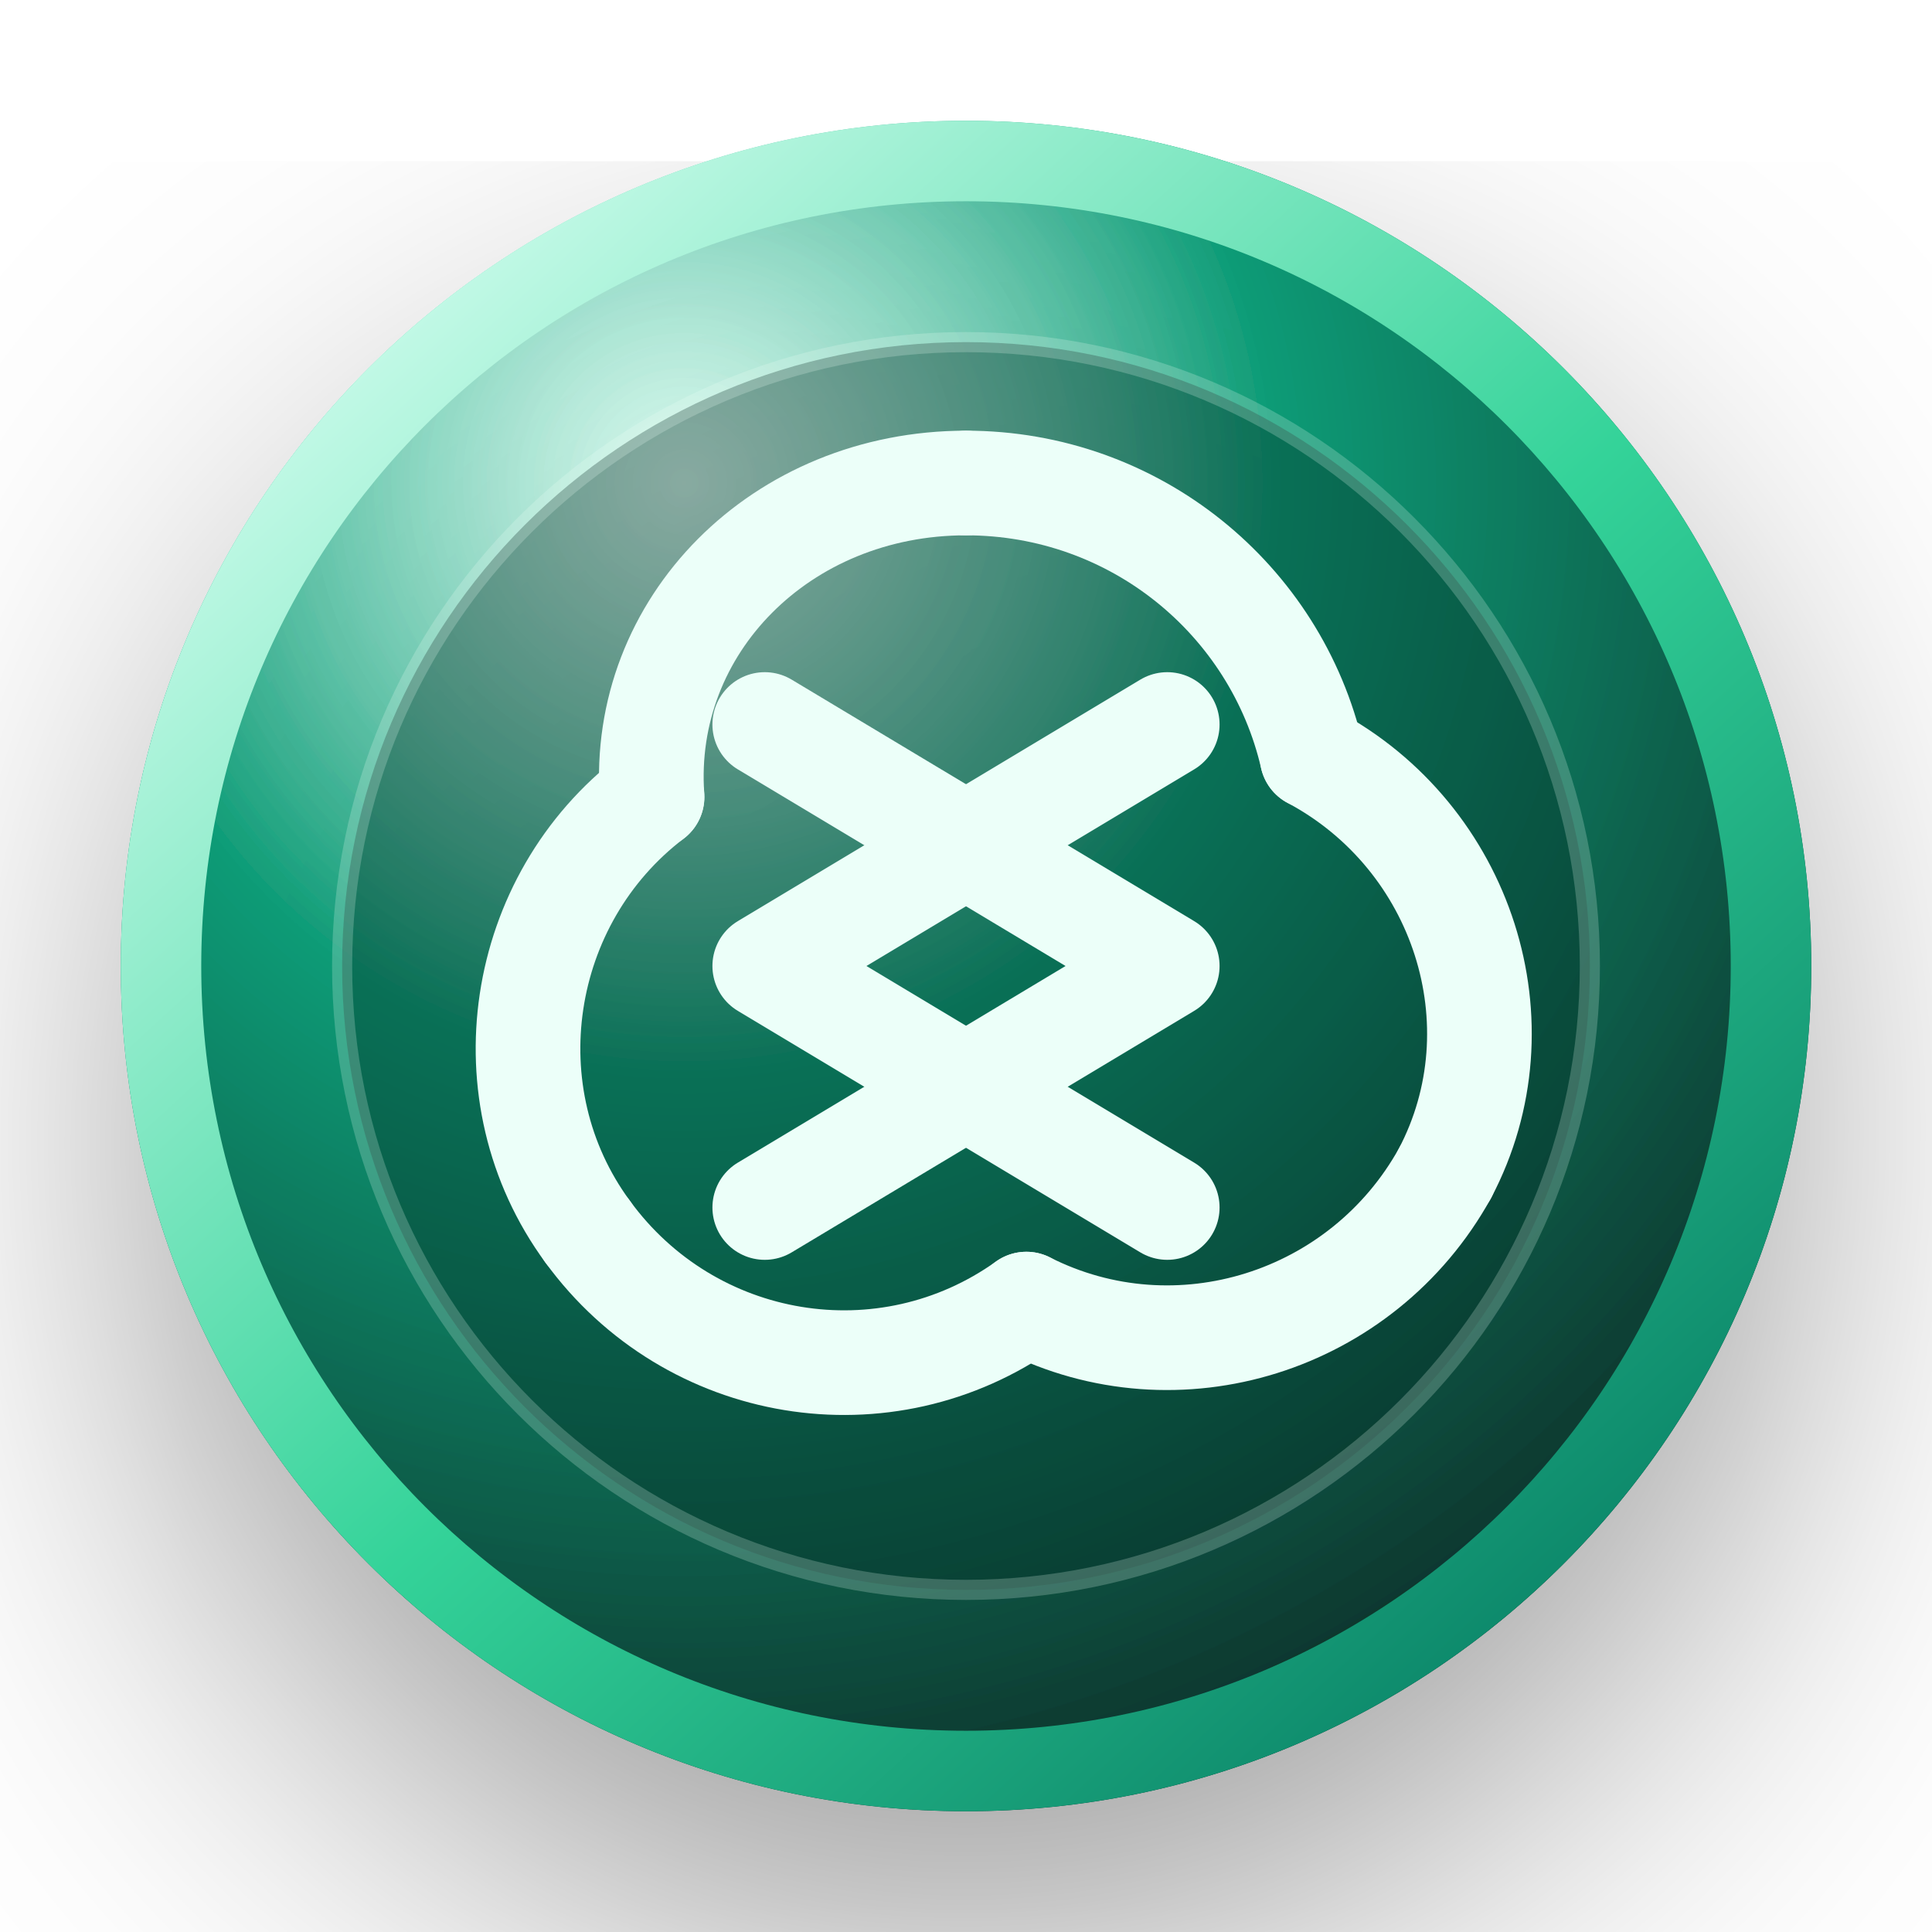
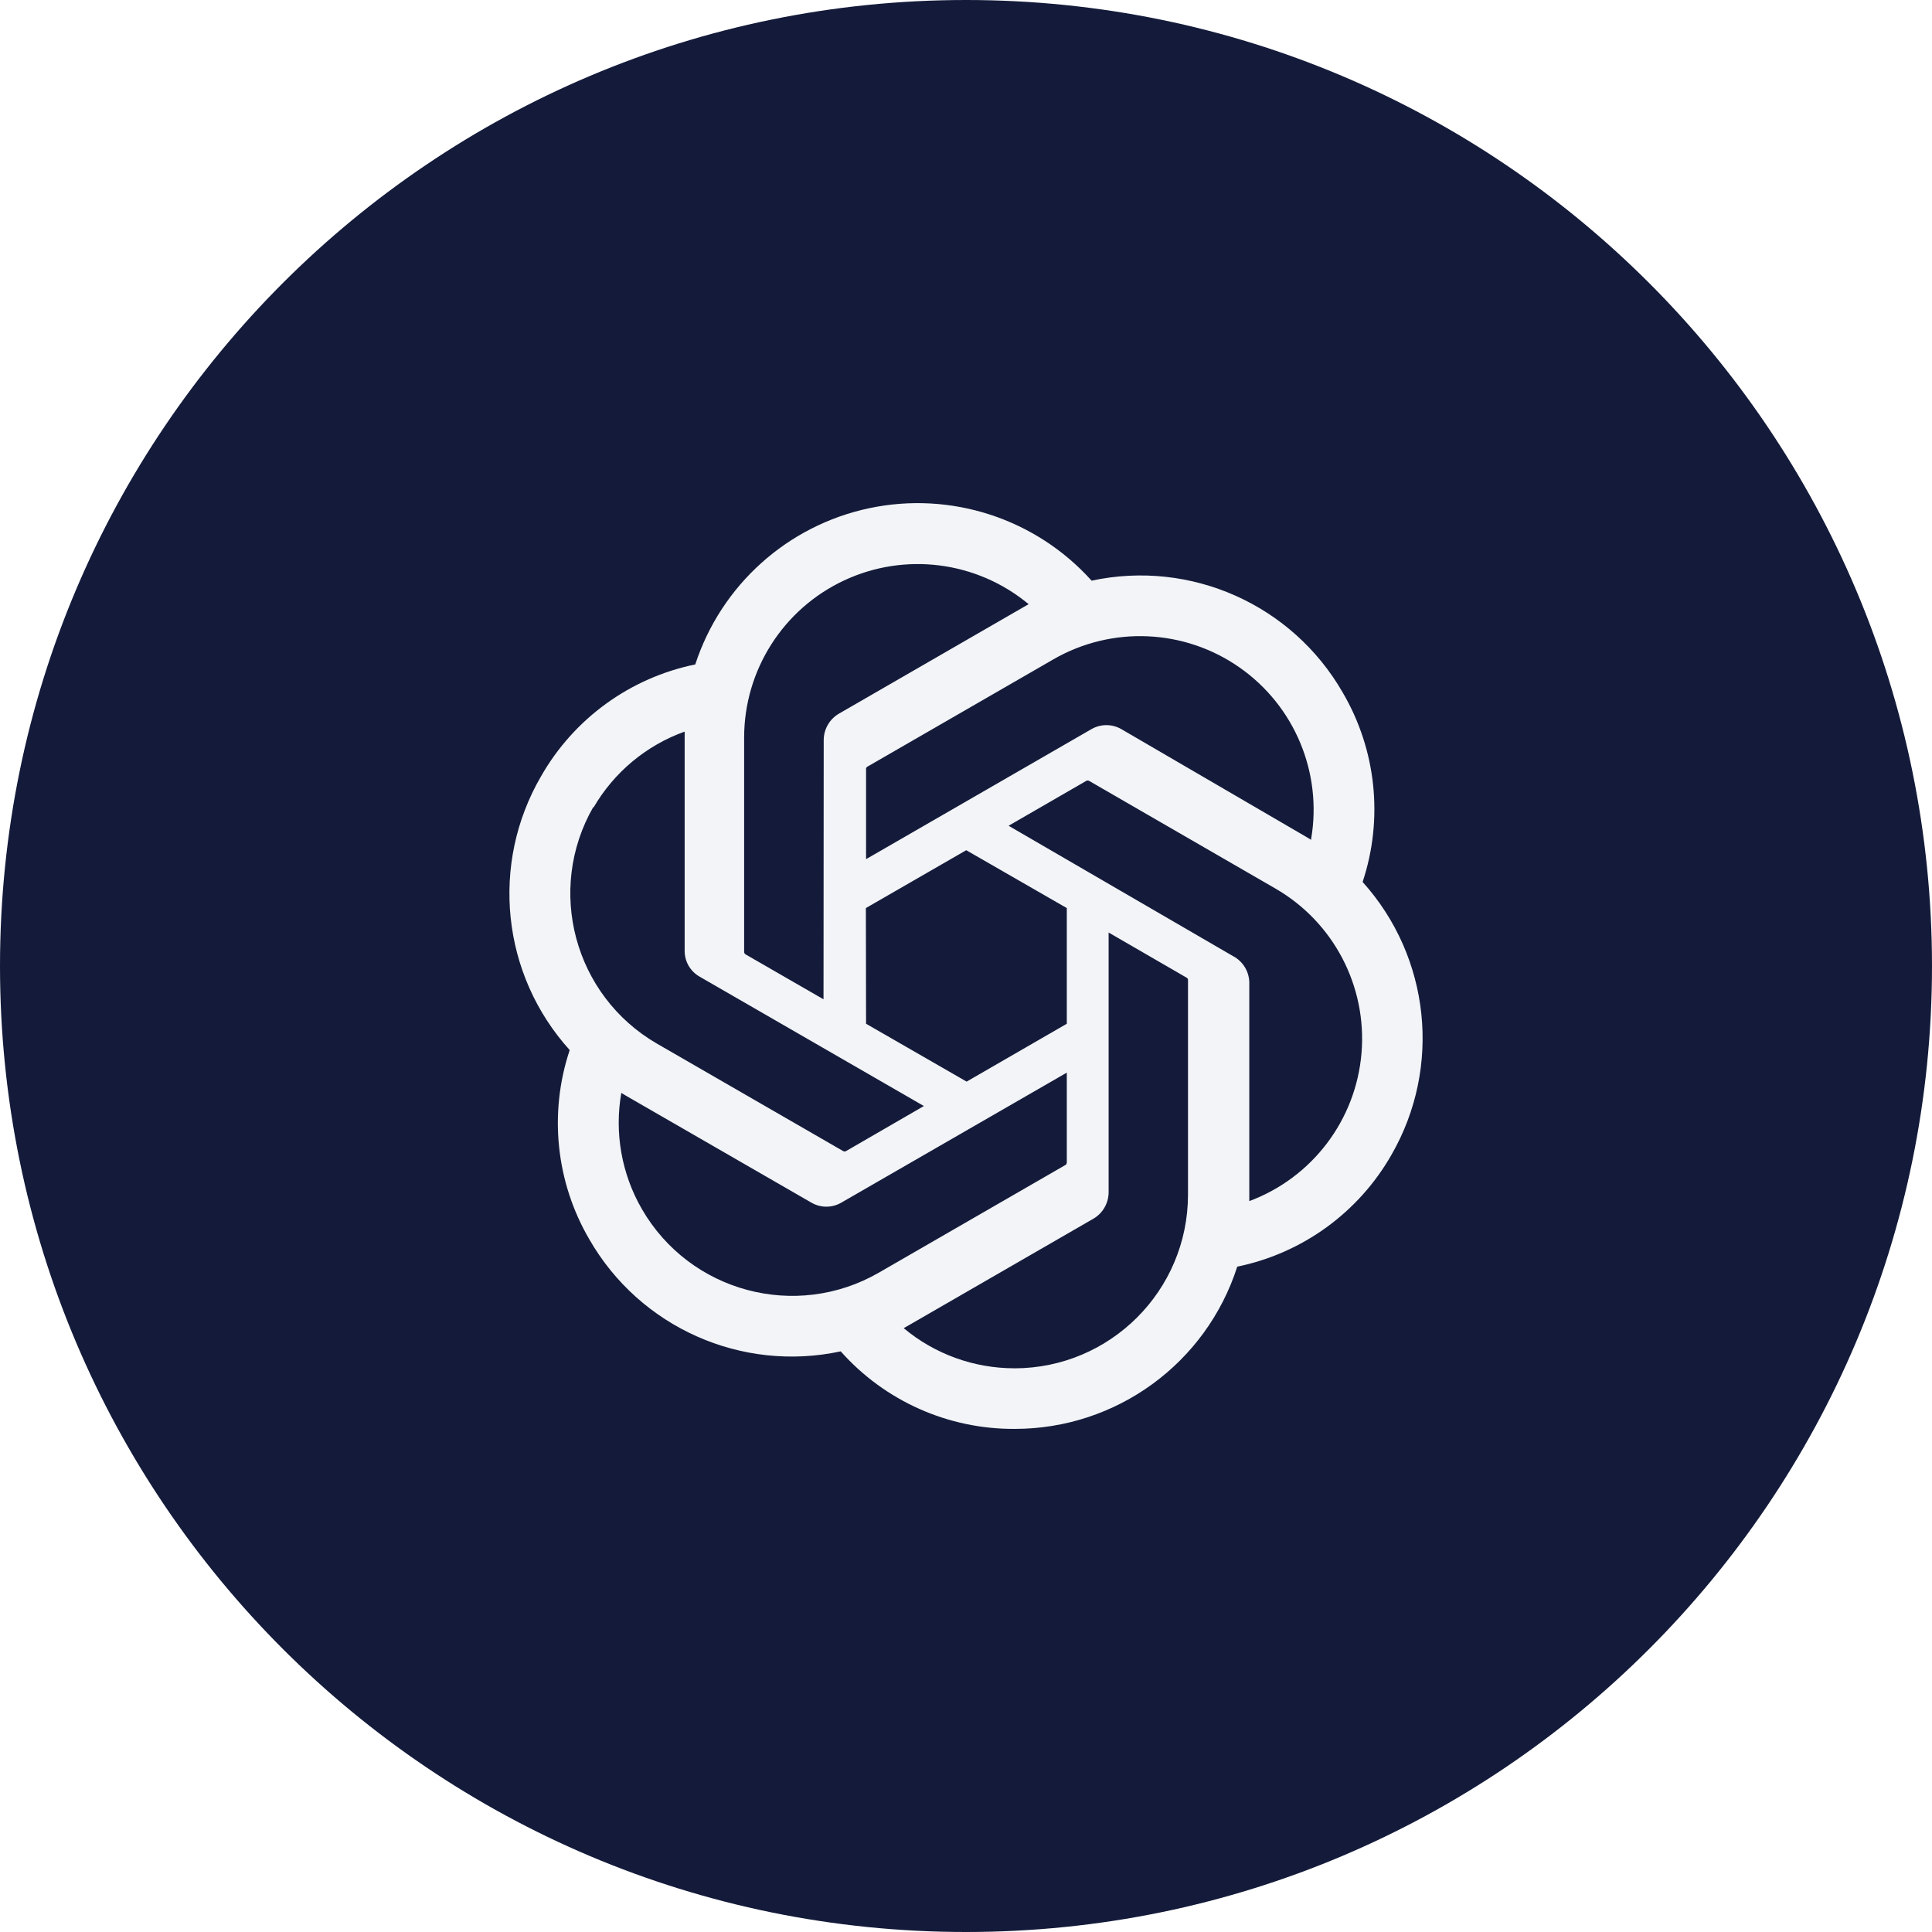
- <svg xmlns="http://www.w3.org/2000/svg" width="96" height="96" viewBox="0 0 96 96" fill="none">
-   <defs>
-     <radialGradient id="bgGlow" cx="34" cy="24" r="70" gradientUnits="userSpaceOnUse">
-       <stop offset="0" stop-color="#D8FFF2" stop-opacity=".74" />
-       <stop offset=".42" stop-color="#0D9B76" />
-       <stop offset="1" stop-color="#062D27" />
-     </radialGradient>
-     <linearGradient id="ring" x1="14" y1="12" x2="82" y2="86" gradientUnits="userSpaceOnUse">
-       <stop stop-color="#D8FFF2" />
-       <stop offset=".52" stop-color="#34D399" />
-       <stop offset="1" stop-color="#057A62" />
-     </linearGradient>
-     <filter id="shadow" x="-24" y="-24" width="144" height="144" color-interpolation-filters="sRGB">
-       <feDropShadow dx="0" dy="0" stdDeviation="6" flood-color="#10B981" flood-opacity=".5" />
-       <feDropShadow dx="0" dy="8" stdDeviation="10" flood-color="#000000" flood-opacity=".38" />
-     </filter>
-   </defs>
-   <circle cx="48" cy="48" r="42" fill="url(#bgGlow)" filter="url(#shadow)" />
-   <circle cx="48" cy="48" r="40" stroke="url(#ring)" stroke-width="4" />
-   <circle cx="48" cy="48" r="31" fill="#052A24" fill-opacity=".38" stroke="#ECFFF9" stroke-opacity=".22" />
-   <g stroke="#ECFFF9" stroke-width="5.2" stroke-linecap="round" stroke-linejoin="round">
-     <path d="M48 24C56.4 24 63.4 29.8 65.2 37.6" />
-     <path d="M65.2 37.6C72.7 41.6 75.7 50.9 71.8 58.3" />
-     <path d="M71.8 58.3C67.7 65.7 58.5 68.6 51 64.8" />
-     <path d="M51 64.8C44 69.8 34.3 68.2 29.2 61.2" />
-     <path d="M29.2 61.2C24.2 54.4 25.7 44.7 32.4 39.6" />
-     <path d="M32.4 39.6C31.8 31.1 38.8 24 48 24" />
-     <path d="M38 36L58 48L38 60" />
-     <path d="M58 36L38 48L58 60" />
+ <svg xmlns="http://www.w3.org/2000/svg" width="96" height="96" viewBox="0 0 96 96">
+   <circle cx="48" cy="48" r="48" fill="#141B3A" />
+   <g transform="translate(25 25) scale(1.9167)">
+     <path fill="#F2F4F7" d="M22.282 9.821a5.985 5.985 0 0 0-.516-4.911 6.046 6.046 0 0 0-6.51-2.9A6.065 6.065 0 0 0 4.981 4.182a5.985 5.985 0 0 0-3.998 2.9 6.046 6.046 0 0 0 .743 7.097 5.98 5.98 0 0 0 .511 4.911 6.051 6.051 0 0 0 6.515 2.9A5.985 5.985 0 0 0 13.26 24a6.056 6.056 0 0 0 5.772-4.206 5.989 5.989 0 0 0 3.998-2.9 6.056 6.056 0 0 0-.748-7.073zm-9.022 12.608a4.476 4.476 0 0 1-2.876-1.041l.142-.08 4.778-2.758a.795.795 0 0 0 .393-.681v-6.737l2.02 1.169a.071.071 0 0 1 .038.052v5.583a4.504 4.504 0 0 1-4.495 4.494zm-9.661-4.125a4.471 4.471 0 0 1-.535-3.014l.142.085 4.783 2.758a.771.771 0 0 0 .781 0l5.843-3.369v2.332a.08.08 0 0 1-.033.061L9.74 19.95a4.499 4.499 0 0 1-6.141-1.646zM2.341 7.896a4.485 4.485 0 0 1 2.365-1.973V11.6a.766.766 0 0 0 .388.676l5.814 3.354-2.02 1.169a.076.076 0 0 1-.071 0l-4.83-2.787A4.504 4.504 0 0 1 2.341 7.872zm16.596 3.856L13.104 8.364 15.119 7.2a.076.076 0 0 1 .071 0l4.83 2.791a4.494 4.494 0 0 1-.676 8.104v-5.677a.79.79 0 0 0-.407-.667zm2.011-3.023l-.142-.085-4.774-2.782a.776.776 0 0 0-.785 0L9.409 9.23V6.897a.066.066 0 0 1 .028-.061l4.83-2.787a4.499 4.499 0 0 1 6.68 4.66zM8.306 12.863l-2.02-1.164a.08.08 0 0 1-.038-.057V6.074a4.499 4.499 0 0 1 7.376-3.454l-.142.081L8.704 5.459a.795.795 0 0 0-.393.681zm1.098-2.365l2.602-1.5 2.607 1.5v2.999l-2.597 1.5-2.607-1.5Z" />
  </g>
</svg>
